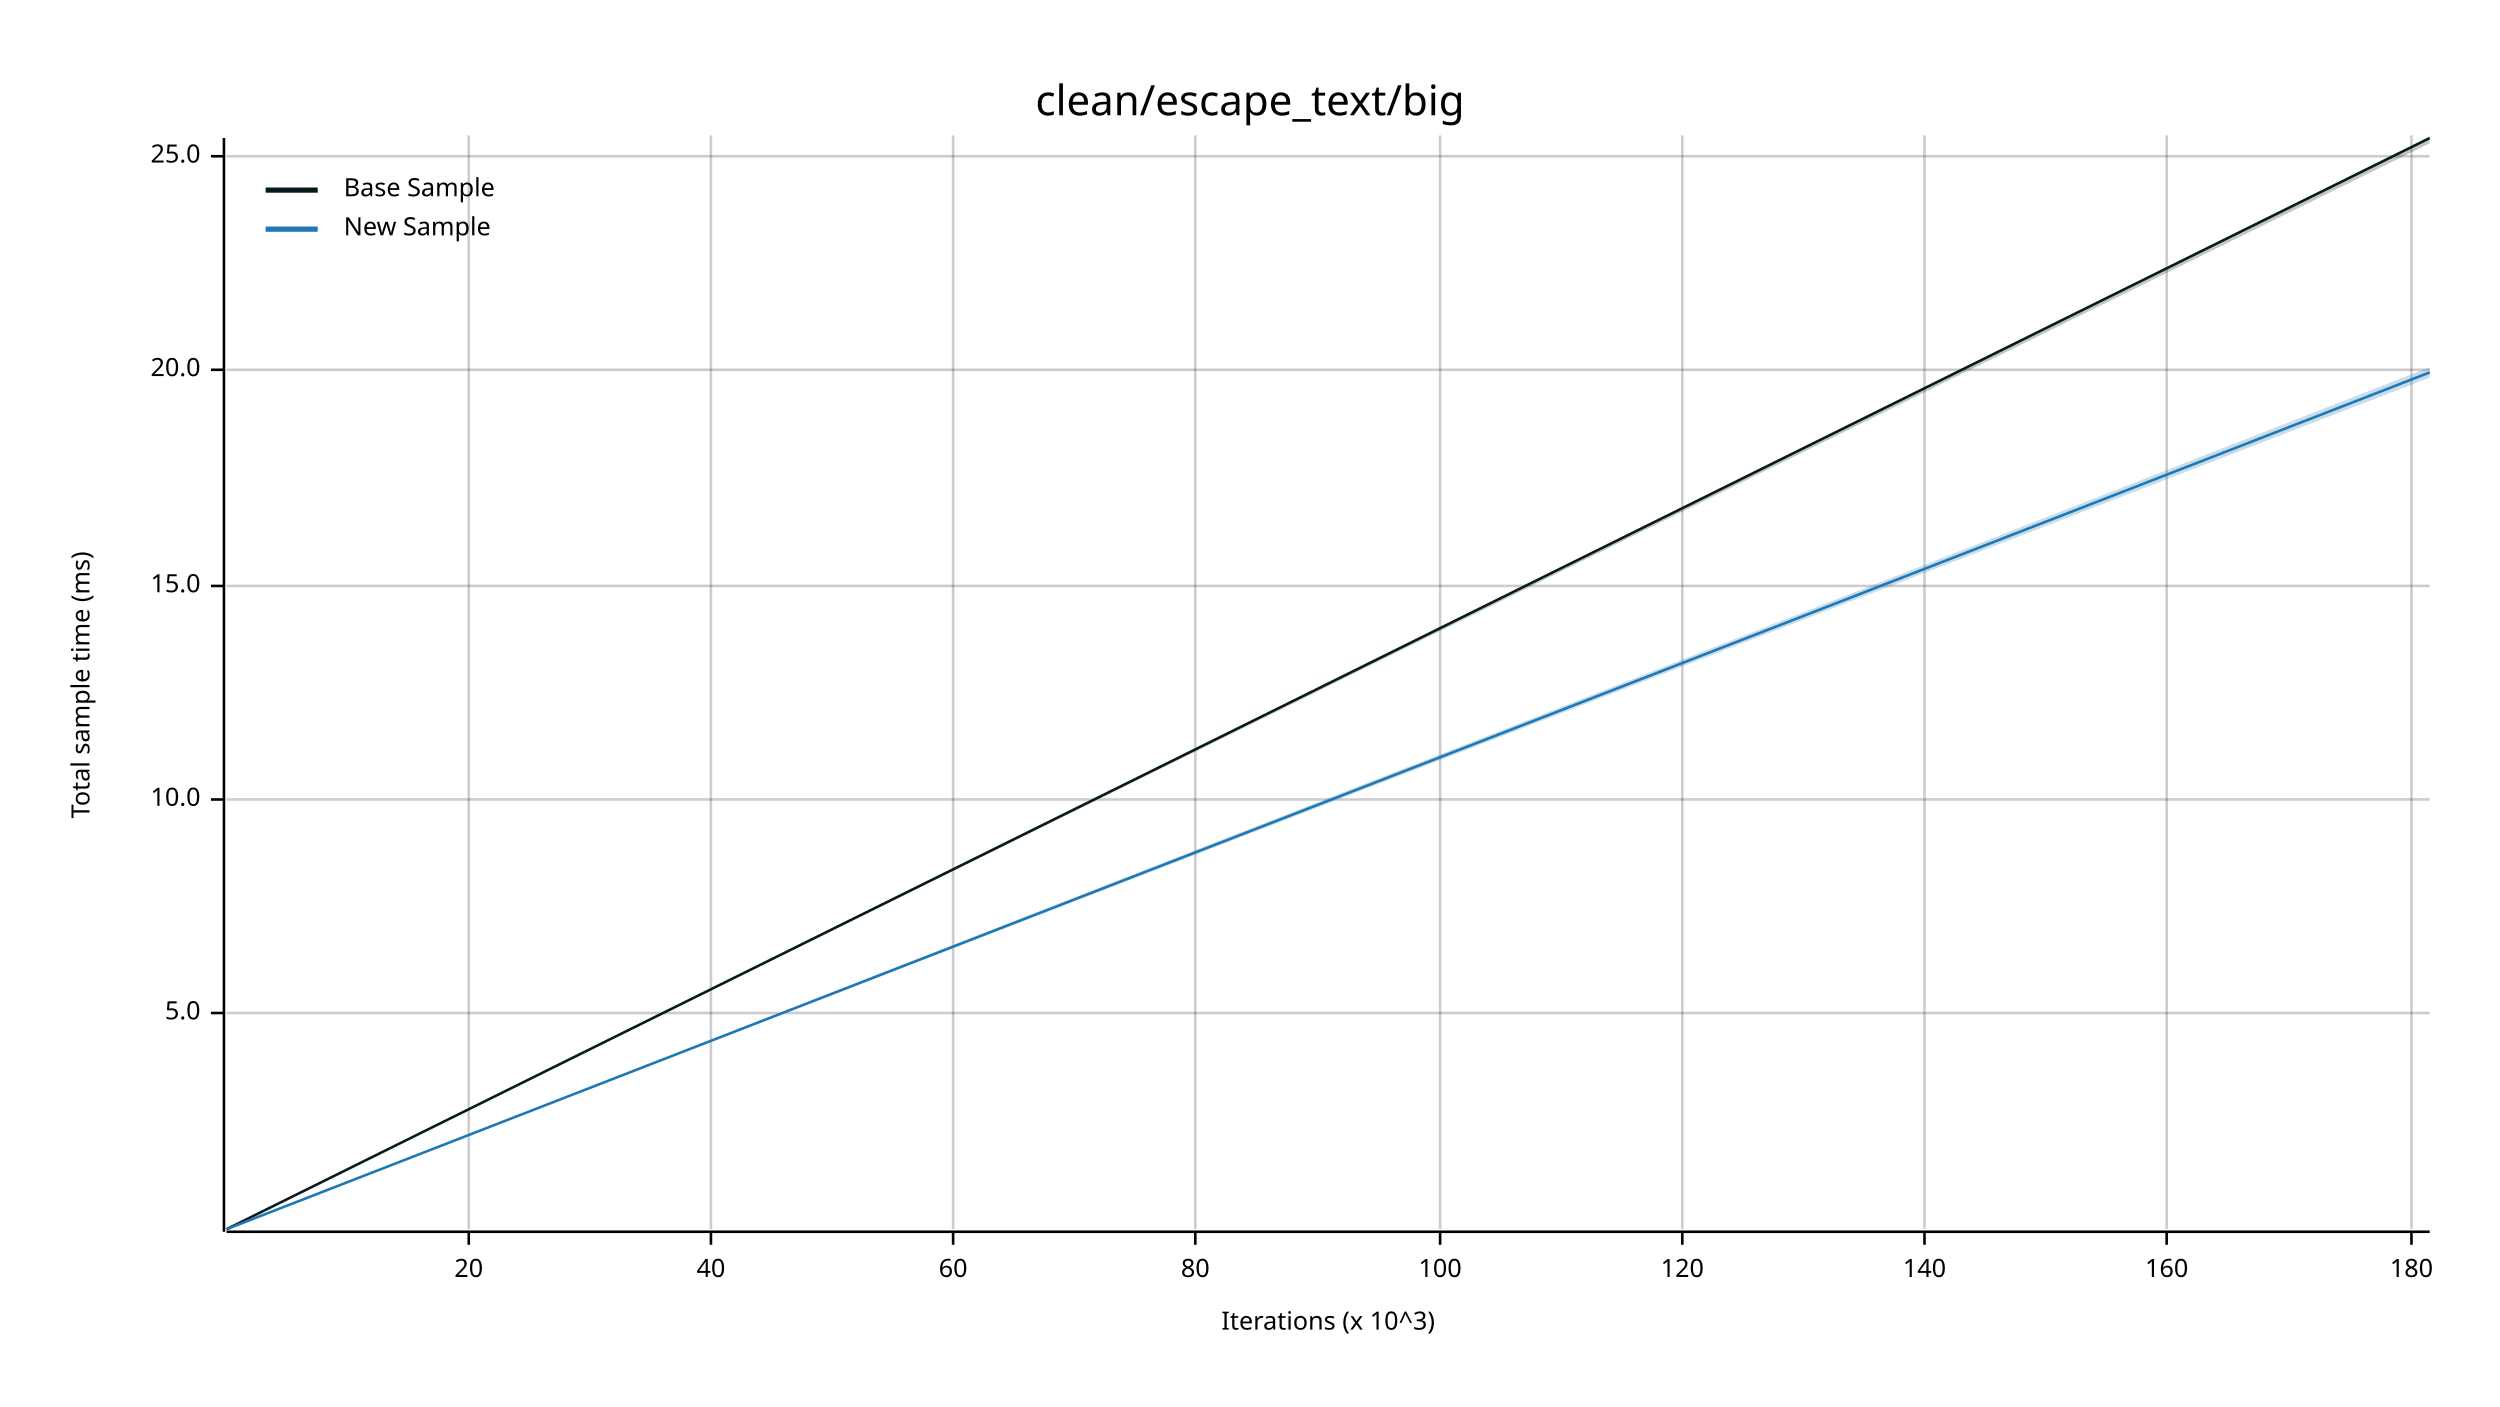
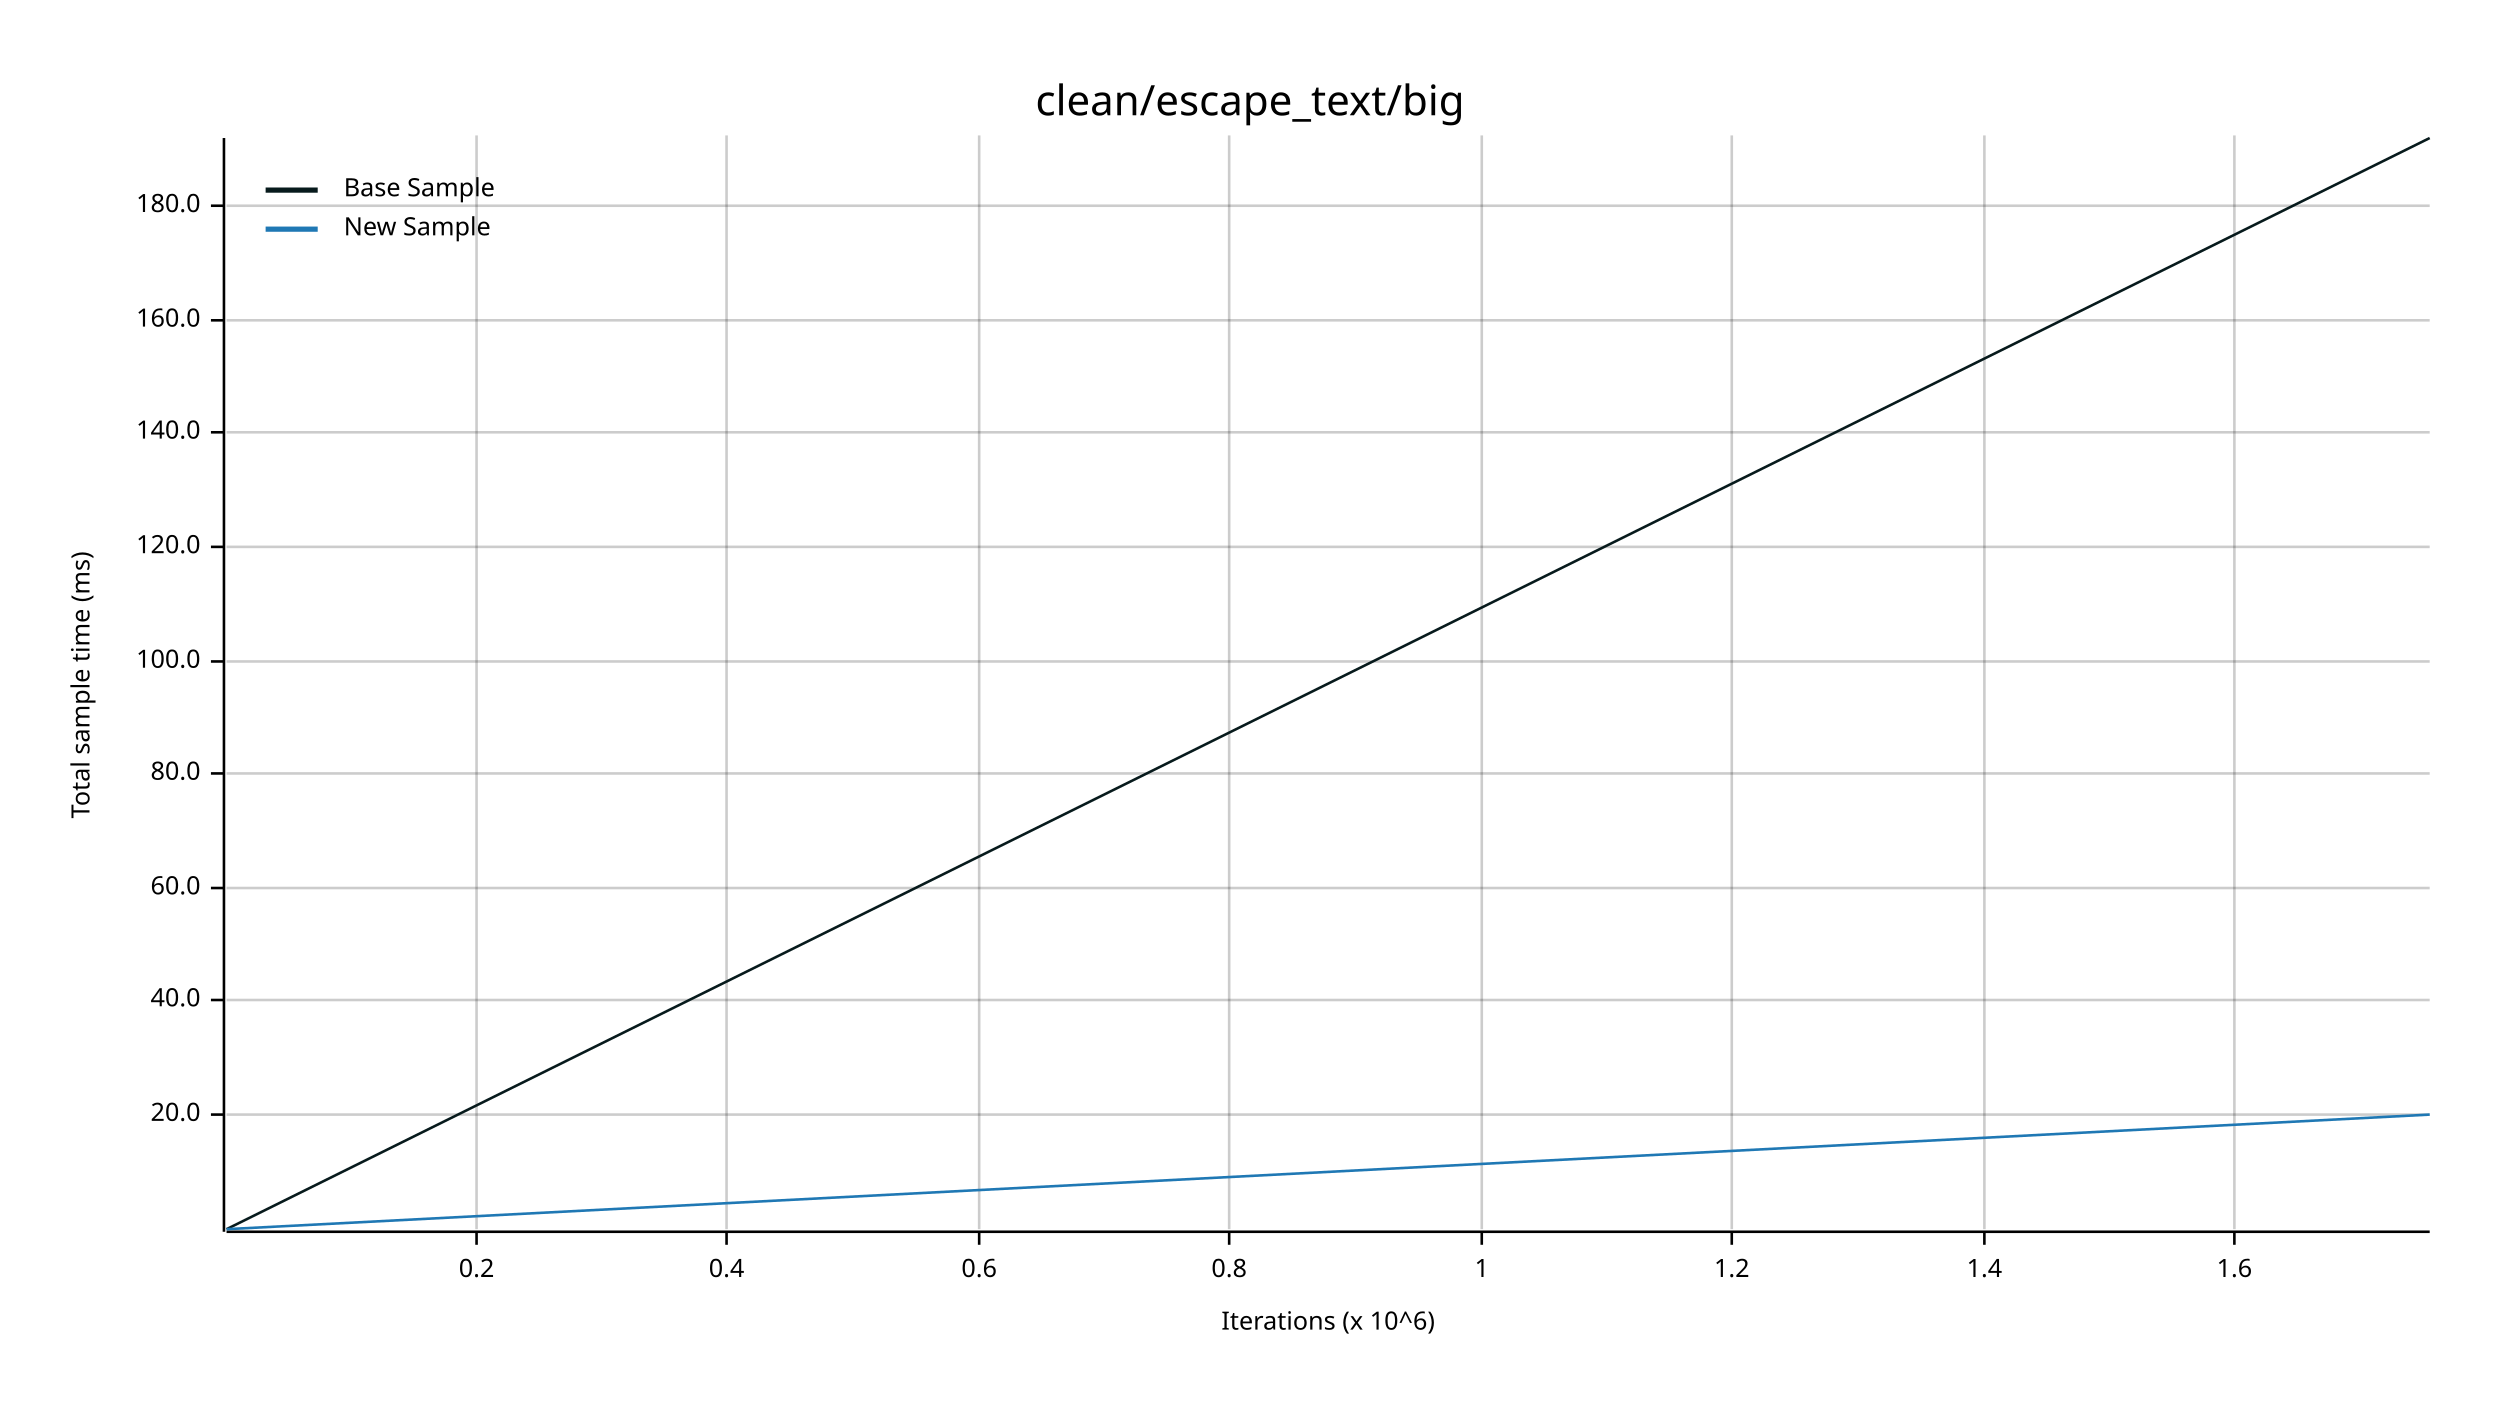
<svg xmlns="http://www.w3.org/2000/svg" width="960" height="540" viewBox="0 0 960 540">
  <text x="480" y="32" dy="0.76em" text-anchor="middle" font-family="sans-serif" font-size="16.129" opacity="1" fill="#000000">
clean/escape_text/big
</text>
  <text x="27" y="263" dy="0.76em" text-anchor="middle" font-family="sans-serif" font-size="9.677" opacity="1" fill="#000000" transform="rotate(270, 27, 263)">
Total sample time (ms)
</text>
  <text x="510" y="513" dy="-0.5ex" text-anchor="middle" font-family="sans-serif" font-size="9.677" opacity="1" fill="#000000">
- Iterations (x 10^3)
+ Iterations (x 10^6)
</text>
-   <line opacity="0.2" stroke="#000000" stroke-width="1" x1="180" y1="472" x2="180" y2="52" />
-   <line opacity="0.2" stroke="#000000" stroke-width="1" x1="273" y1="472" x2="273" y2="52" />
-   <line opacity="0.2" stroke="#000000" stroke-width="1" x1="366" y1="472" x2="366" y2="52" />
-   <line opacity="0.2" stroke="#000000" stroke-width="1" x1="459" y1="472" x2="459" y2="52" />
-   <line opacity="0.2" stroke="#000000" stroke-width="1" x1="553" y1="472" x2="553" y2="52" />
-   <line opacity="0.2" stroke="#000000" stroke-width="1" x1="646" y1="472" x2="646" y2="52" />
-   <line opacity="0.2" stroke="#000000" stroke-width="1" x1="739" y1="472" x2="739" y2="52" />
-   <line opacity="0.2" stroke="#000000" stroke-width="1" x1="832" y1="472" x2="832" y2="52" />
-   <line opacity="0.2" stroke="#000000" stroke-width="1" x1="926" y1="472" x2="926" y2="52" />
-   <line opacity="0.2" stroke="#000000" stroke-width="1" x1="87" y1="389" x2="933" y2="389" />
-   <line opacity="0.2" stroke="#000000" stroke-width="1" x1="87" y1="307" x2="933" y2="307" />
-   <line opacity="0.2" stroke="#000000" stroke-width="1" x1="87" y1="225" x2="933" y2="225" />
-   <line opacity="0.2" stroke="#000000" stroke-width="1" x1="87" y1="142" x2="933" y2="142" />
-   <line opacity="0.2" stroke="#000000" stroke-width="1" x1="87" y1="60" x2="933" y2="60" />
+   <line opacity="0.2" stroke="#000000" stroke-width="1" x1="183" y1="472" x2="183" y2="52" />
+   <line opacity="0.2" stroke="#000000" stroke-width="1" x1="279" y1="472" x2="279" y2="52" />
+   <line opacity="0.2" stroke="#000000" stroke-width="1" x1="376" y1="472" x2="376" y2="52" />
+   <line opacity="0.2" stroke="#000000" stroke-width="1" x1="472" y1="472" x2="472" y2="52" />
+   <line opacity="0.2" stroke="#000000" stroke-width="1" x1="569" y1="472" x2="569" y2="52" />
+   <line opacity="0.2" stroke="#000000" stroke-width="1" x1="665" y1="472" x2="665" y2="52" />
+   <line opacity="0.2" stroke="#000000" stroke-width="1" x1="762" y1="472" x2="762" y2="52" />
+   <line opacity="0.2" stroke="#000000" stroke-width="1" x1="858" y1="472" x2="858" y2="52" />
+   <line opacity="0.2" stroke="#000000" stroke-width="1" x1="87" y1="428" x2="933" y2="428" />
+   <line opacity="0.2" stroke="#000000" stroke-width="1" x1="87" y1="384" x2="933" y2="384" />
+   <line opacity="0.2" stroke="#000000" stroke-width="1" x1="87" y1="341" x2="933" y2="341" />
+   <line opacity="0.2" stroke="#000000" stroke-width="1" x1="87" y1="297" x2="933" y2="297" />
+   <line opacity="0.2" stroke="#000000" stroke-width="1" x1="87" y1="254" x2="933" y2="254" />
+   <line opacity="0.2" stroke="#000000" stroke-width="1" x1="87" y1="210" x2="933" y2="210" />
+   <line opacity="0.2" stroke="#000000" stroke-width="1" x1="87" y1="166" x2="933" y2="166" />
+   <line opacity="0.2" stroke="#000000" stroke-width="1" x1="87" y1="123" x2="933" y2="123" />
+   <line opacity="0.2" stroke="#000000" stroke-width="1" x1="87" y1="79" x2="933" y2="79" />
  <polyline fill="none" opacity="1" stroke="#000000" stroke-width="1" points="86,53 86,473 " />
-   <text x="77" y="389" dy="0.5ex" text-anchor="end" font-family="sans-serif" font-size="9.677" opacity="1" fill="#000000">
- 5.0
- </text>
-   <polyline fill="none" opacity="1" stroke="#000000" stroke-width="1" points="81,389 86,389 " />
-   <text x="77" y="307" dy="0.5ex" text-anchor="end" font-family="sans-serif" font-size="9.677" opacity="1" fill="#000000">
- 10.0
- </text>
-   <polyline fill="none" opacity="1" stroke="#000000" stroke-width="1" points="81,307 86,307 " />
-   <text x="77" y="225" dy="0.5ex" text-anchor="end" font-family="sans-serif" font-size="9.677" opacity="1" fill="#000000">
- 15.0
- </text>
-   <polyline fill="none" opacity="1" stroke="#000000" stroke-width="1" points="81,225 86,225 " />
-   <text x="77" y="142" dy="0.5ex" text-anchor="end" font-family="sans-serif" font-size="9.677" opacity="1" fill="#000000">
+   <text x="77" y="428" dy="0.5ex" text-anchor="end" font-family="sans-serif" font-size="9.677" opacity="1" fill="#000000">
20.0
</text>
-   <polyline fill="none" opacity="1" stroke="#000000" stroke-width="1" points="81,142 86,142 " />
-   <text x="77" y="60" dy="0.5ex" text-anchor="end" font-family="sans-serif" font-size="9.677" opacity="1" fill="#000000">
- 25.0
+   <polyline fill="none" opacity="1" stroke="#000000" stroke-width="1" points="81,428 86,428 " />
+   <text x="77" y="384" dy="0.5ex" text-anchor="end" font-family="sans-serif" font-size="9.677" opacity="1" fill="#000000">
+ 40.0
</text>
-   <polyline fill="none" opacity="1" stroke="#000000" stroke-width="1" points="81,60 86,60 " />
+   <polyline fill="none" opacity="1" stroke="#000000" stroke-width="1" points="81,384 86,384 " />
+   <text x="77" y="341" dy="0.5ex" text-anchor="end" font-family="sans-serif" font-size="9.677" opacity="1" fill="#000000">
+ 60.0
+ </text>
+   <polyline fill="none" opacity="1" stroke="#000000" stroke-width="1" points="81,341 86,341 " />
+   <text x="77" y="297" dy="0.5ex" text-anchor="end" font-family="sans-serif" font-size="9.677" opacity="1" fill="#000000">
+ 80.0
+ </text>
+   <polyline fill="none" opacity="1" stroke="#000000" stroke-width="1" points="81,297 86,297 " />
+   <text x="77" y="254" dy="0.5ex" text-anchor="end" font-family="sans-serif" font-size="9.677" opacity="1" fill="#000000">
+ 100.0
+ </text>
+   <polyline fill="none" opacity="1" stroke="#000000" stroke-width="1" points="81,254 86,254 " />
+   <text x="77" y="210" dy="0.5ex" text-anchor="end" font-family="sans-serif" font-size="9.677" opacity="1" fill="#000000">
+ 120.0
+ </text>
+   <polyline fill="none" opacity="1" stroke="#000000" stroke-width="1" points="81,210 86,210 " />
+   <text x="77" y="166" dy="0.5ex" text-anchor="end" font-family="sans-serif" font-size="9.677" opacity="1" fill="#000000">
+ 140.0
+ </text>
+   <polyline fill="none" opacity="1" stroke="#000000" stroke-width="1" points="81,166 86,166 " />
+   <text x="77" y="123" dy="0.5ex" text-anchor="end" font-family="sans-serif" font-size="9.677" opacity="1" fill="#000000">
+ 160.0
+ </text>
+   <polyline fill="none" opacity="1" stroke="#000000" stroke-width="1" points="81,123 86,123 " />
+   <text x="77" y="79" dy="0.5ex" text-anchor="end" font-family="sans-serif" font-size="9.677" opacity="1" fill="#000000">
+ 180.0
+ </text>
+   <polyline fill="none" opacity="1" stroke="#000000" stroke-width="1" points="81,79 86,79 " />
  <polyline fill="none" opacity="1" stroke="#000000" stroke-width="1" points="87,473 933,473 " />
-   <text x="180" y="483" dy="0.76em" text-anchor="middle" font-family="sans-serif" font-size="9.677" opacity="1" fill="#000000">
- 20
+   <text x="183" y="483" dy="0.76em" text-anchor="middle" font-family="sans-serif" font-size="9.677" opacity="1" fill="#000000">
+ 0.2
</text>
-   <polyline fill="none" opacity="1" stroke="#000000" stroke-width="1" points="180,473 180,478 " />
-   <text x="273" y="483" dy="0.76em" text-anchor="middle" font-family="sans-serif" font-size="9.677" opacity="1" fill="#000000">
- 40
+   <polyline fill="none" opacity="1" stroke="#000000" stroke-width="1" points="183,473 183,478 " />
+   <text x="279" y="483" dy="0.76em" text-anchor="middle" font-family="sans-serif" font-size="9.677" opacity="1" fill="#000000">
+ 0.4
</text>
-   <polyline fill="none" opacity="1" stroke="#000000" stroke-width="1" points="273,473 273,478 " />
-   <text x="366" y="483" dy="0.76em" text-anchor="middle" font-family="sans-serif" font-size="9.677" opacity="1" fill="#000000">
- 60
+   <polyline fill="none" opacity="1" stroke="#000000" stroke-width="1" points="279,473 279,478 " />
+   <text x="376" y="483" dy="0.76em" text-anchor="middle" font-family="sans-serif" font-size="9.677" opacity="1" fill="#000000">
+ 0.6
</text>
-   <polyline fill="none" opacity="1" stroke="#000000" stroke-width="1" points="366,473 366,478 " />
-   <text x="459" y="483" dy="0.76em" text-anchor="middle" font-family="sans-serif" font-size="9.677" opacity="1" fill="#000000">
- 80
+   <polyline fill="none" opacity="1" stroke="#000000" stroke-width="1" points="376,473 376,478 " />
+   <text x="472" y="483" dy="0.76em" text-anchor="middle" font-family="sans-serif" font-size="9.677" opacity="1" fill="#000000">
+ 0.8
</text>
-   <polyline fill="none" opacity="1" stroke="#000000" stroke-width="1" points="459,473 459,478 " />
-   <text x="553" y="483" dy="0.76em" text-anchor="middle" font-family="sans-serif" font-size="9.677" opacity="1" fill="#000000">
- 100
+   <polyline fill="none" opacity="1" stroke="#000000" stroke-width="1" points="472,473 472,478 " />
+   <text x="569" y="483" dy="0.76em" text-anchor="middle" font-family="sans-serif" font-size="9.677" opacity="1" fill="#000000">
+ 1
</text>
-   <polyline fill="none" opacity="1" stroke="#000000" stroke-width="1" points="553,473 553,478 " />
-   <text x="646" y="483" dy="0.76em" text-anchor="middle" font-family="sans-serif" font-size="9.677" opacity="1" fill="#000000">
- 120
+   <polyline fill="none" opacity="1" stroke="#000000" stroke-width="1" points="569,473 569,478 " />
+   <text x="665" y="483" dy="0.76em" text-anchor="middle" font-family="sans-serif" font-size="9.677" opacity="1" fill="#000000">
+ 1.2
</text>
-   <polyline fill="none" opacity="1" stroke="#000000" stroke-width="1" points="646,473 646,478 " />
-   <text x="739" y="483" dy="0.76em" text-anchor="middle" font-family="sans-serif" font-size="9.677" opacity="1" fill="#000000">
- 140
+   <polyline fill="none" opacity="1" stroke="#000000" stroke-width="1" points="665,473 665,478 " />
+   <text x="762" y="483" dy="0.76em" text-anchor="middle" font-family="sans-serif" font-size="9.677" opacity="1" fill="#000000">
+ 1.4
</text>
-   <polyline fill="none" opacity="1" stroke="#000000" stroke-width="1" points="739,473 739,478 " />
-   <text x="832" y="483" dy="0.76em" text-anchor="middle" font-family="sans-serif" font-size="9.677" opacity="1" fill="#000000">
- 160
+   <polyline fill="none" opacity="1" stroke="#000000" stroke-width="1" points="762,473 762,478 " />
+   <text x="858" y="483" dy="0.76em" text-anchor="middle" font-family="sans-serif" font-size="9.677" opacity="1" fill="#000000">
+ 1.6
</text>
-   <polyline fill="none" opacity="1" stroke="#000000" stroke-width="1" points="832,473 832,478 " />
-   <text x="926" y="483" dy="0.76em" text-anchor="middle" font-family="sans-serif" font-size="9.677" opacity="1" fill="#000000">
- 180
- </text>
-   <polyline fill="none" opacity="1" stroke="#000000" stroke-width="1" points="926,473 926,478 " />
+   <polyline fill="none" opacity="1" stroke="#000000" stroke-width="1" points="858,473 858,478 " />
  <polyline fill="none" opacity="1" stroke="#071A1C" stroke-width="1" points="87,472 933,53 " />
-   <polygon opacity="0.25" fill="#071A1C" points="87,472 933,55 933,53 " />
-   <polyline fill="none" opacity="1" stroke="#1F78B4" stroke-width="1" points="87,472 933,143 " />
-   <polygon opacity="0.25" fill="#1F78B4" points="87,472 933,145 933,141 " />
+   <polygon opacity="0.25" fill="#071A1C" points="87,472 933,53 933,53 " />
+   <polyline fill="none" opacity="1" stroke="#1F78B4" stroke-width="1" points="87,472 933,428 " />
+   <polygon opacity="0.25" fill="#1F78B4" points="87,472 933,428 933,428 " />
  <text x="132" y="68" dy="0.76em" text-anchor="start" font-family="sans-serif" font-size="9.677" opacity="1" fill="#000000">
Base Sample
</text>
  <text x="132" y="83" dy="0.76em" text-anchor="start" font-family="sans-serif" font-size="9.677" opacity="1" fill="#000000">
New Sample
</text>
  <polyline fill="none" opacity="1" stroke="#071A1C" stroke-width="2" points="102,73 122,73 " />
  <polyline fill="none" opacity="1" stroke="#1F78B4" stroke-width="2" points="102,88 122,88 " />
</svg>
